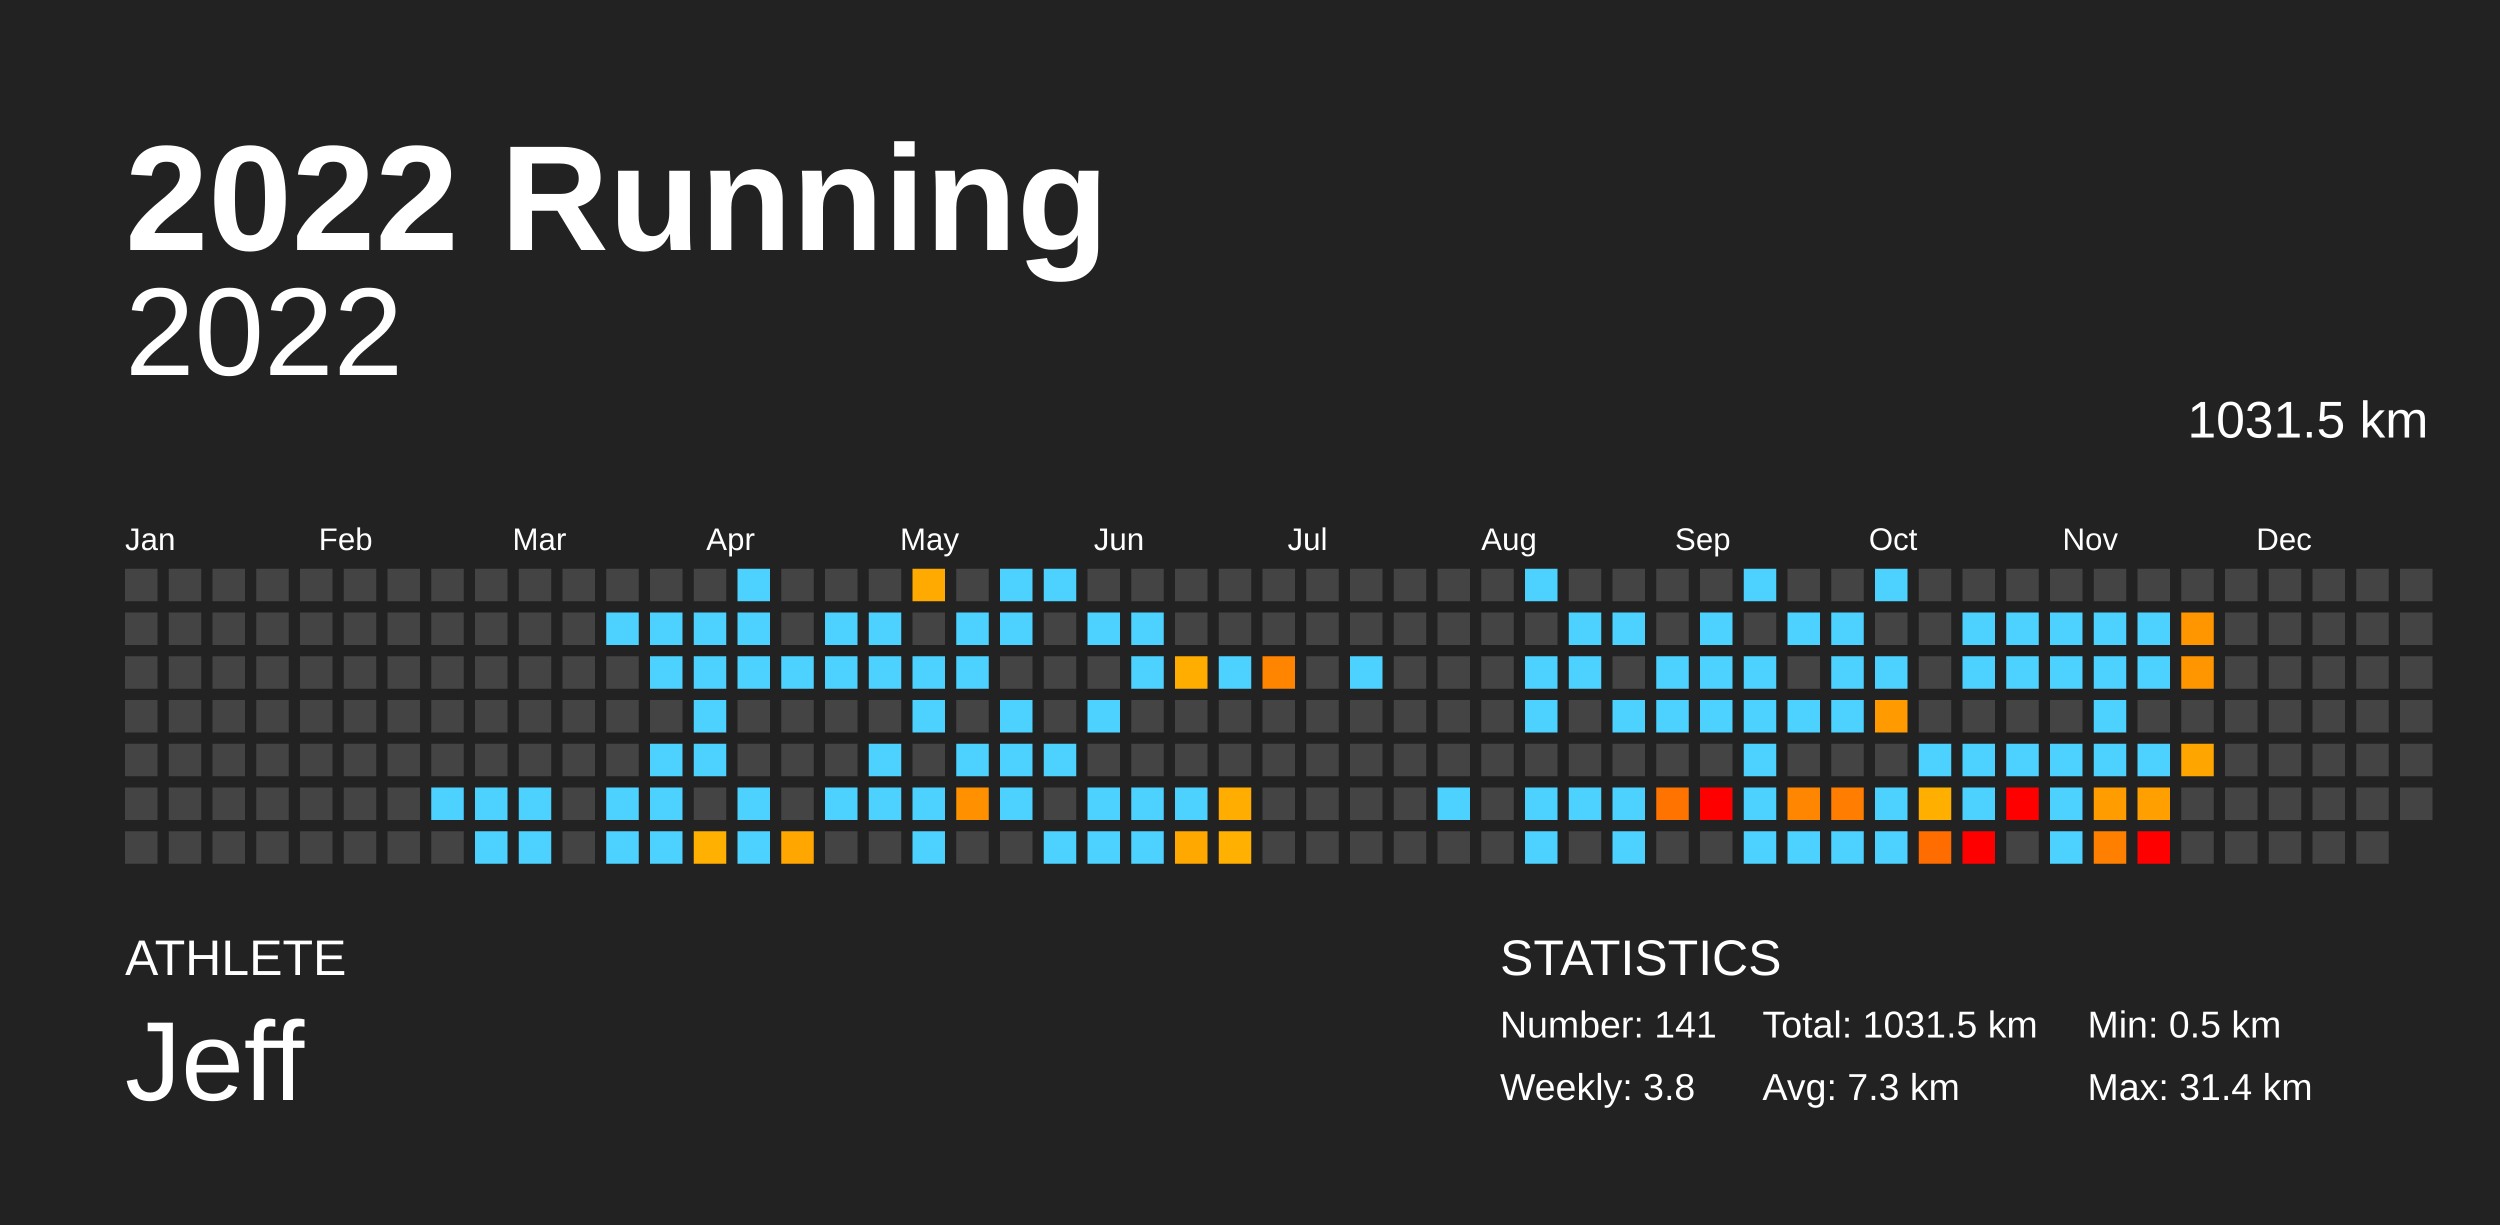
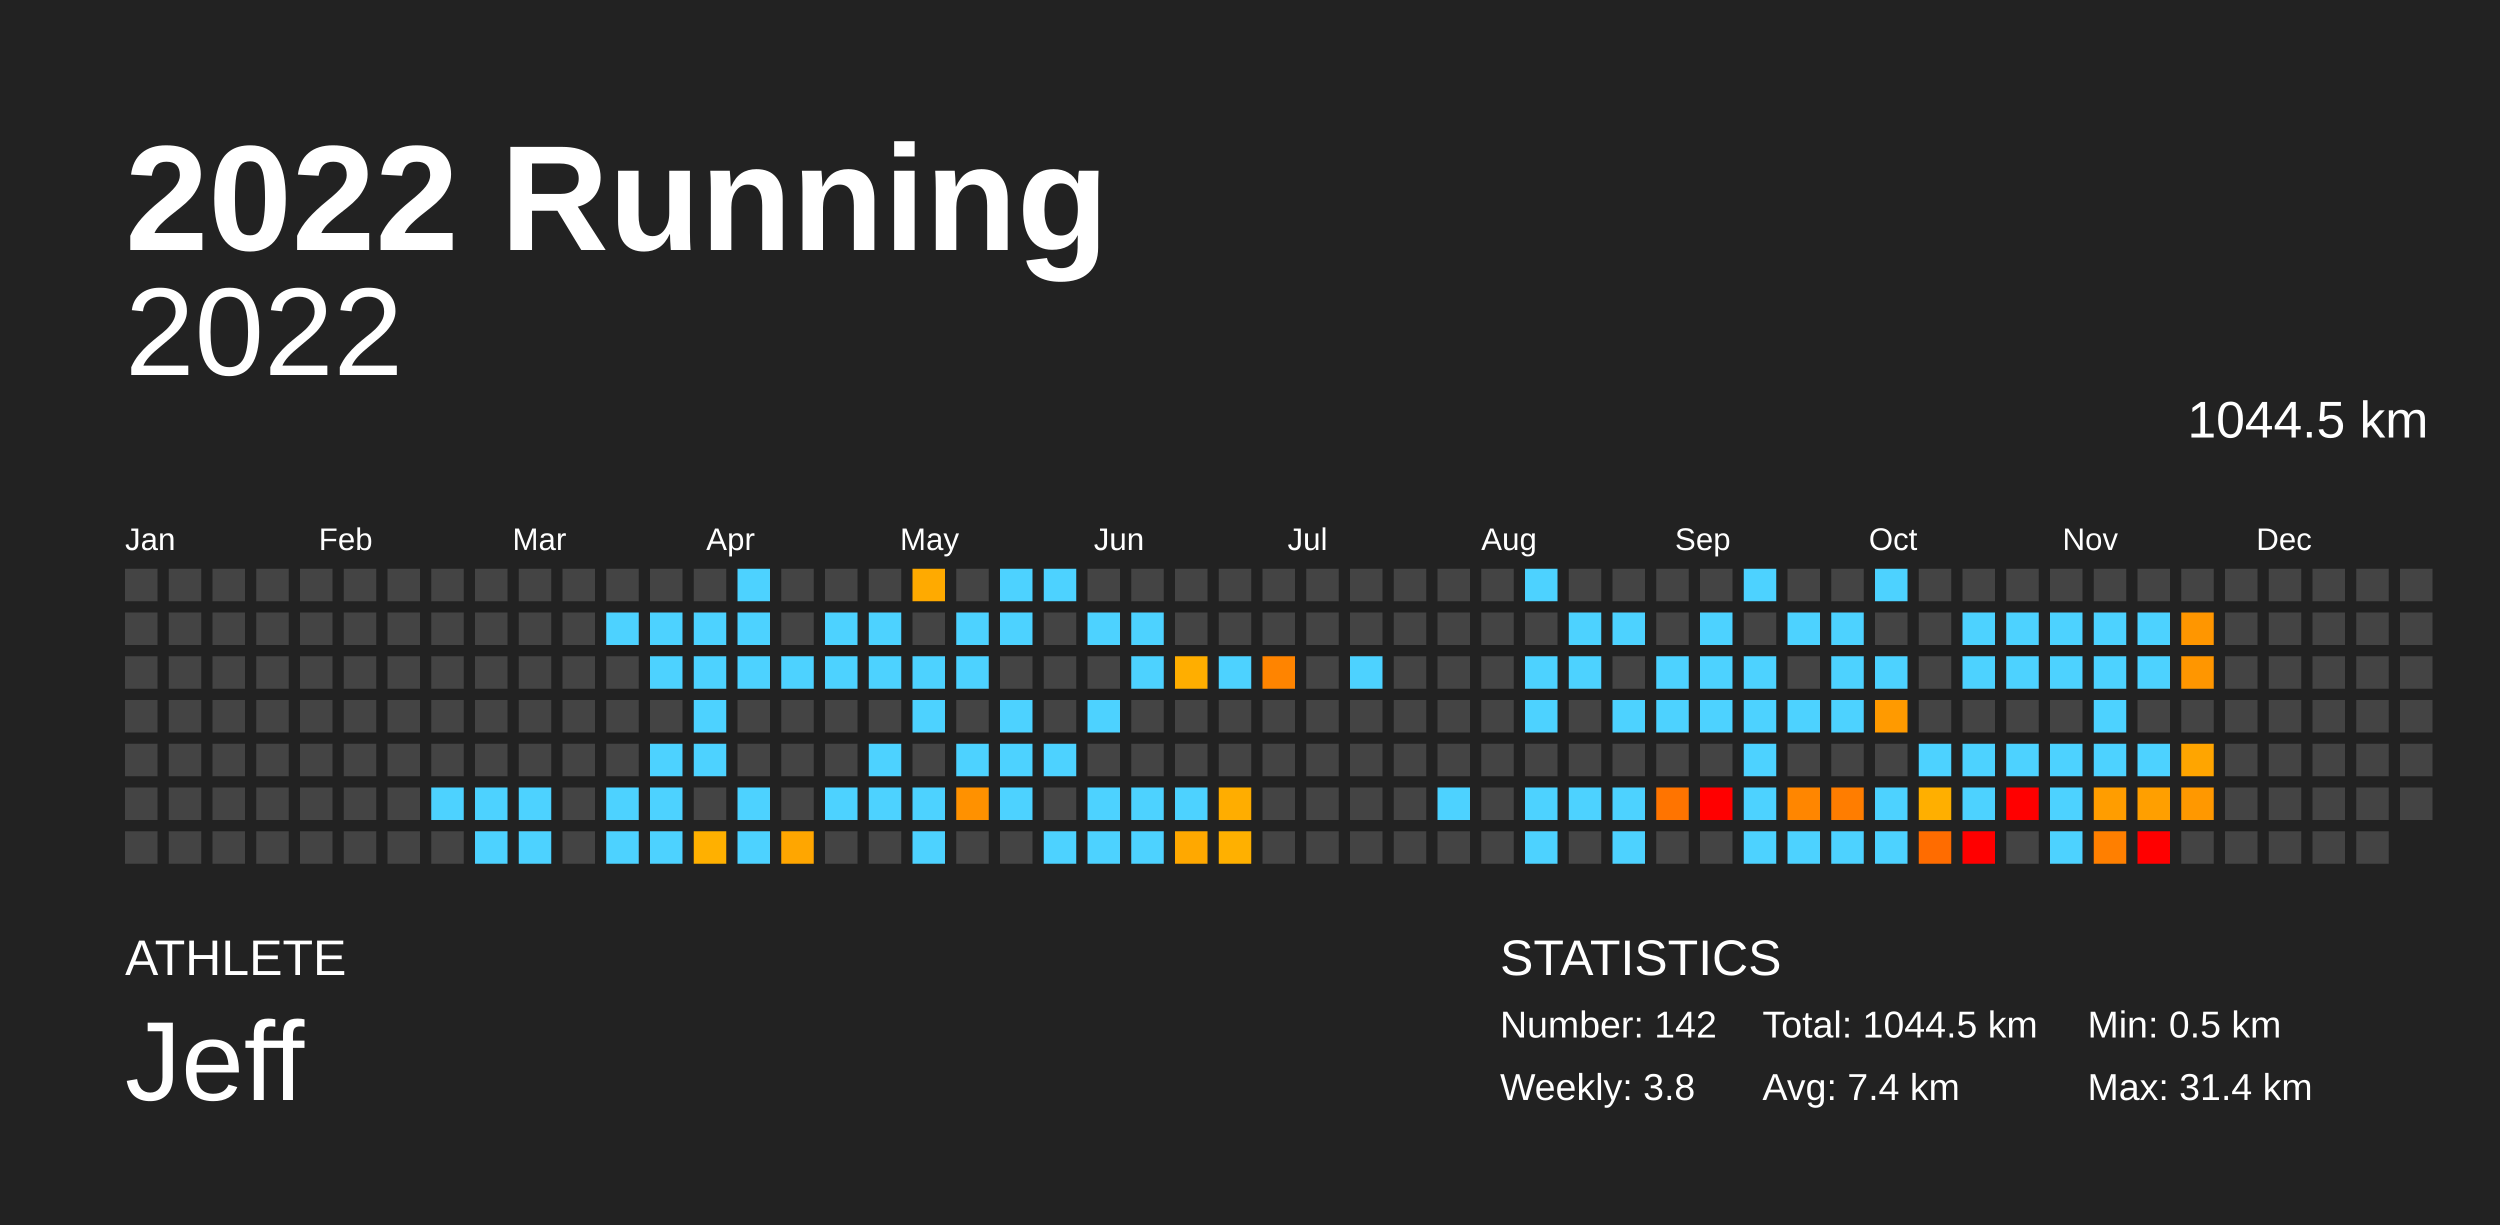
<svg xmlns="http://www.w3.org/2000/svg" baseProfile="full" height="98mm" version="1.1" viewBox="0,0,200,98" width="200mm">
  <defs />
  <rect fill="#222222" height="98" width="200" x="0" y="0" />
  <text fill="#FFFFFF" style="font-size:12px; font-family:Arial; font-weight:bold;" x="10" y="20">2022 Running</text>
  <text fill="#FFFFFF" style="font-size:4px; font-family:Arial" x="10" y="78">ATHLETE</text>
  <text fill="#FFFFFF" style="font-size:9px; font-family:Arial" x="10" y="88">Jeff</text>
  <text fill="#FFFFFF" style="font-size:4px; font-family:Arial" x="120" y="78">STATISTICS</text>
-   <text fill="#FFFFFF" style="font-size:3px; font-family:Arial" x="120" y="83">Number: 141</text>
+   <text fill="#FFFFFF" style="font-size:3px; font-family:Arial" x="120" y="83">Number: 142</text>
  <text fill="#FFFFFF" style="font-size:3px; font-family:Arial" x="120" y="88">Weekly: 3.8</text>
-   <text fill="#FFFFFF" style="font-size:3px; font-family:Arial" x="141" y="83">Total: 1031.5 km</text>
-   <text fill="#FFFFFF" style="font-size:3px; font-family:Arial" x="141" y="88">Avg: 7.3 km</text>
+   <text fill="#FFFFFF" style="font-size:3px; font-family:Arial" x="141" y="83">Total: 1044.5 km</text>
+   <text fill="#FFFFFF" style="font-size:3px; font-family:Arial" x="141" y="88">Avg: 7.4 km</text>
  <text fill="#FFFFFF" style="font-size:3px; font-family:Arial" x="167" y="83">Min: 0.5 km</text>
  <text fill="#FFFFFF" style="font-size:3px; font-family:Arial" x="167" y="88">Max: 31.4 km</text>
  <text alignment-baseline="hanging" fill="#FFFFFF" style="font-size:10.0px; font-family:Arial;" x="10" y="30">2022</text>
-   <text alignment-baseline="hanging" fill="#FFFFFF" style="font-size:4.125px; font-family:Arial;" x="175" y="35">1031.5 km</text>
+   <text alignment-baseline="hanging" fill="#FFFFFF" style="font-size:4.125px; font-family:Arial;" x="175" y="35">1044.5 km</text>
  <text fill="#FFFFFF" style="font-size:2.5px; font-family:Arial" x="10.0" y="44">Jan</text>
  <text fill="#FFFFFF" style="font-size:2.5px; font-family:Arial" x="25.5" y="44">Feb</text>
  <text fill="#FFFFFF" style="font-size:2.5px; font-family:Arial" x="41.0" y="44">Mar</text>
  <text fill="#FFFFFF" style="font-size:2.5px; font-family:Arial" x="56.5" y="44">Apr</text>
  <text fill="#FFFFFF" style="font-size:2.5px; font-family:Arial" x="72.0" y="44">May</text>
  <text fill="#FFFFFF" style="font-size:2.5px; font-family:Arial" x="87.5" y="44">Jun</text>
  <text fill="#FFFFFF" style="font-size:2.5px; font-family:Arial" x="103.0" y="44">Jul</text>
  <text fill="#FFFFFF" style="font-size:2.5px; font-family:Arial" x="118.5" y="44">Aug</text>
  <text fill="#FFFFFF" style="font-size:2.5px; font-family:Arial" x="134.0" y="44">Sep</text>
  <text fill="#FFFFFF" style="font-size:2.5px; font-family:Arial" x="149.5" y="44">Oct</text>
  <text fill="#FFFFFF" style="font-size:2.5px; font-family:Arial" x="165.0" y="44">Nov</text>
  <text fill="#FFFFFF" style="font-size:2.5px; font-family:Arial" x="180.5" y="44">Dec</text>
  <rect fill="#444444" height="2.6" width="2.6" x="10.0" y="45.5" />
  <rect fill="#444444" height="2.6" width="2.6" x="10.0" y="49.0" />
  <rect fill="#444444" height="2.6" width="2.6" x="10.0" y="52.5" />
  <rect fill="#444444" height="2.6" width="2.6" x="10.0" y="56.0" />
  <rect fill="#444444" height="2.6" width="2.6" x="10.0" y="59.5" />
  <rect fill="#444444" height="2.6" width="2.6" x="10.0" y="63.0" />
  <rect fill="#444444" height="2.6" width="2.6" x="10.0" y="66.5" />
  <rect fill="#444444" height="2.6" width="2.6" x="13.5" y="45.5" />
  <rect fill="#444444" height="2.6" width="2.6" x="13.5" y="49.0" />
  <rect fill="#444444" height="2.6" width="2.6" x="13.5" y="52.5" />
  <rect fill="#444444" height="2.6" width="2.6" x="13.5" y="56.0" />
  <rect fill="#444444" height="2.6" width="2.6" x="13.5" y="59.5" />
  <rect fill="#444444" height="2.6" width="2.6" x="13.5" y="63.0" />
  <rect fill="#444444" height="2.6" width="2.6" x="13.5" y="66.5" />
  <rect fill="#444444" height="2.6" width="2.6" x="17.0" y="45.5" />
  <rect fill="#444444" height="2.6" width="2.6" x="17.0" y="49.0" />
  <rect fill="#444444" height="2.6" width="2.6" x="17.0" y="52.5" />
  <rect fill="#444444" height="2.6" width="2.6" x="17.0" y="56.0" />
  <rect fill="#444444" height="2.6" width="2.6" x="17.0" y="59.5" />
  <rect fill="#444444" height="2.6" width="2.6" x="17.0" y="63.0" />
  <rect fill="#444444" height="2.6" width="2.6" x="17.0" y="66.5" />
  <rect fill="#444444" height="2.6" width="2.6" x="20.5" y="45.5" />
  <rect fill="#444444" height="2.6" width="2.6" x="20.5" y="49.0" />
  <rect fill="#444444" height="2.6" width="2.6" x="20.5" y="52.5" />
  <rect fill="#444444" height="2.6" width="2.6" x="20.5" y="56.0" />
  <rect fill="#444444" height="2.6" width="2.6" x="20.5" y="59.5" />
  <rect fill="#444444" height="2.6" width="2.6" x="20.5" y="63.0" />
  <rect fill="#444444" height="2.6" width="2.6" x="20.5" y="66.5" />
  <rect fill="#444444" height="2.6" width="2.6" x="24.0" y="45.5" />
  <rect fill="#444444" height="2.6" width="2.6" x="24.0" y="49.0" />
  <rect fill="#444444" height="2.6" width="2.6" x="24.0" y="52.5" />
  <rect fill="#444444" height="2.6" width="2.6" x="24.0" y="56.0" />
  <rect fill="#444444" height="2.6" width="2.6" x="24.0" y="59.5" />
  <rect fill="#444444" height="2.6" width="2.6" x="24.0" y="63.0" />
  <rect fill="#444444" height="2.6" width="2.6" x="24.0" y="66.5" />
  <rect fill="#444444" height="2.6" width="2.6" x="27.5" y="45.5" />
  <rect fill="#444444" height="2.6" width="2.6" x="27.5" y="49.0" />
  <rect fill="#444444" height="2.6" width="2.6" x="27.5" y="52.5" />
  <rect fill="#444444" height="2.6" width="2.6" x="27.5" y="56.0" />
  <rect fill="#444444" height="2.6" width="2.6" x="27.5" y="59.5" />
  <rect fill="#444444" height="2.6" width="2.6" x="27.5" y="63.0" />
  <rect fill="#444444" height="2.6" width="2.6" x="27.5" y="66.5" />
  <rect fill="#444444" height="2.6" width="2.6" x="31.0" y="45.5" />
  <rect fill="#444444" height="2.6" width="2.6" x="31.0" y="49.0" />
  <rect fill="#444444" height="2.6" width="2.6" x="31.0" y="52.5" />
  <rect fill="#444444" height="2.6" width="2.6" x="31.0" y="56.0" />
  <rect fill="#444444" height="2.6" width="2.6" x="31.0" y="59.5" />
  <rect fill="#444444" height="2.6" width="2.6" x="31.0" y="63.0" />
  <rect fill="#444444" height="2.6" width="2.6" x="31.0" y="66.5" />
  <rect fill="#444444" height="2.6" width="2.6" x="34.5" y="45.5" />
  <rect fill="#444444" height="2.6" width="2.6" x="34.5" y="49.0" />
  <rect fill="#444444" height="2.6" width="2.6" x="34.5" y="52.5" />
  <rect fill="#444444" height="2.6" width="2.6" x="34.5" y="56.0" />
  <rect fill="#444444" height="2.6" width="2.6" x="34.5" y="59.5" />
  <rect fill="#4dd2ff" height="2.6" width="2.6" x="34.5" y="63.0" />
  <rect fill="#444444" height="2.6" width="2.6" x="34.5" y="66.5" />
  <rect fill="#444444" height="2.6" width="2.6" x="38.0" y="45.5" />
  <rect fill="#444444" height="2.6" width="2.6" x="38.0" y="49.0" />
  <rect fill="#444444" height="2.6" width="2.6" x="38.0" y="52.5" />
  <rect fill="#444444" height="2.6" width="2.6" x="38.0" y="56.0" />
  <rect fill="#444444" height="2.6" width="2.6" x="38.0" y="59.5" />
  <rect fill="#4dd2ff" height="2.6" width="2.6" x="38.0" y="63.0" />
  <rect fill="#4dd2ff" height="2.6" width="2.6" x="38.0" y="66.5" />
  <rect fill="#444444" height="2.6" width="2.6" x="41.5" y="45.5" />
  <rect fill="#444444" height="2.6" width="2.6" x="41.5" y="49.0" />
  <rect fill="#444444" height="2.6" width="2.6" x="41.5" y="52.5" />
  <rect fill="#444444" height="2.6" width="2.6" x="41.5" y="56.0" />
  <rect fill="#444444" height="2.6" width="2.6" x="41.5" y="59.5" />
  <rect fill="#4dd2ff" height="2.6" width="2.6" x="41.5" y="63.0" />
  <rect fill="#4dd2ff" height="2.6" width="2.6" x="41.5" y="66.5" />
  <rect fill="#444444" height="2.6" width="2.6" x="45.0" y="45.5" />
  <rect fill="#444444" height="2.6" width="2.6" x="45.0" y="49.0" />
  <rect fill="#444444" height="2.6" width="2.6" x="45.0" y="52.5" />
  <rect fill="#444444" height="2.6" width="2.6" x="45.0" y="56.0" />
  <rect fill="#444444" height="2.6" width="2.6" x="45.0" y="59.5" />
  <rect fill="#444444" height="2.6" width="2.6" x="45.0" y="63.0" />
  <rect fill="#444444" height="2.6" width="2.6" x="45.0" y="66.5" />
  <rect fill="#444444" height="2.6" width="2.6" x="48.5" y="45.5" />
  <rect fill="#4dd2ff" height="2.6" width="2.6" x="48.5" y="49.0" />
  <rect fill="#444444" height="2.6" width="2.6" x="48.5" y="52.5" />
  <rect fill="#444444" height="2.6" width="2.6" x="48.5" y="56.0" />
  <rect fill="#444444" height="2.6" width="2.6" x="48.5" y="59.5" />
  <rect fill="#4dd2ff" height="2.6" width="2.6" x="48.5" y="63.0" />
  <rect fill="#4dd2ff" height="2.6" width="2.6" x="48.5" y="66.5" />
  <rect fill="#444444" height="2.6" width="2.6" x="52.0" y="45.5" />
  <rect fill="#4dd2ff" height="2.6" width="2.6" x="52.0" y="49.0" />
  <rect fill="#4dd2ff" height="2.6" width="2.6" x="52.0" y="52.5" />
  <rect fill="#444444" height="2.6" width="2.6" x="52.0" y="56.0" />
  <rect fill="#4dd2ff" height="2.6" width="2.6" x="52.0" y="59.5" />
  <rect fill="#4dd2ff" height="2.6" width="2.6" x="52.0" y="63.0" />
  <rect fill="#4dd2ff" height="2.6" width="2.6" x="52.0" y="66.5" />
  <rect fill="#444444" height="2.6" width="2.6" x="55.5" y="45.5" />
  <rect fill="#4dd2ff" height="2.6" width="2.6" x="55.5" y="49.0" />
  <rect fill="#4dd2ff" height="2.6" width="2.6" x="55.5" y="52.5" />
  <rect fill="#4dd2ff" height="2.6" width="2.6" x="55.5" y="56.0" />
  <rect fill="#4dd2ff" height="2.6" width="2.6" x="55.5" y="59.5" />
  <rect fill="#444444" height="2.6" width="2.6" x="55.5" y="63.0" />
  <rect fill="#ffb000" height="2.6" width="2.6" x="55.5" y="66.5" />
  <rect fill="#4dd2ff" height="2.6" width="2.6" x="59.0" y="45.5" />
  <rect fill="#4dd2ff" height="2.6" width="2.6" x="59.0" y="49.0" />
  <rect fill="#4dd2ff" height="2.6" width="2.6" x="59.0" y="52.5" />
  <rect fill="#444444" height="2.6" width="2.6" x="59.0" y="56.0" />
  <rect fill="#444444" height="2.6" width="2.6" x="59.0" y="59.5" />
  <rect fill="#4dd2ff" height="2.6" width="2.6" x="59.0" y="63.0" />
  <rect fill="#4dd2ff" height="2.6" width="2.6" x="59.0" y="66.5" />
  <rect fill="#444444" height="2.6" width="2.6" x="62.5" y="45.5" />
  <rect fill="#444444" height="2.6" width="2.6" x="62.5" y="49.0" />
  <rect fill="#4dd2ff" height="2.6" width="2.6" x="62.5" y="52.5" />
  <rect fill="#444444" height="2.6" width="2.6" x="62.5" y="56.0" />
  <rect fill="#444444" height="2.6" width="2.6" x="62.5" y="59.5" />
  <rect fill="#444444" height="2.6" width="2.6" x="62.5" y="63.0" />
  <rect fill="#ffa600" height="2.6" width="2.6" x="62.5" y="66.5" />
  <rect fill="#444444" height="2.6" width="2.6" x="66.0" y="45.5" />
  <rect fill="#4dd2ff" height="2.6" width="2.6" x="66.0" y="49.0" />
  <rect fill="#4dd2ff" height="2.6" width="2.6" x="66.0" y="52.5" />
  <rect fill="#444444" height="2.6" width="2.6" x="66.0" y="56.0" />
  <rect fill="#444444" height="2.6" width="2.6" x="66.0" y="59.5" />
  <rect fill="#4dd2ff" height="2.6" width="2.6" x="66.0" y="63.0" />
  <rect fill="#444444" height="2.6" width="2.6" x="66.0" y="66.5" />
  <rect fill="#444444" height="2.6" width="2.6" x="69.5" y="45.5" />
  <rect fill="#4dd2ff" height="2.6" width="2.6" x="69.5" y="49.0" />
  <rect fill="#4dd2ff" height="2.6" width="2.6" x="69.5" y="52.5" />
  <rect fill="#444444" height="2.6" width="2.6" x="69.5" y="56.0" />
  <rect fill="#4dd2ff" height="2.6" width="2.6" x="69.5" y="59.5" />
  <rect fill="#4dd2ff" height="2.6" width="2.6" x="69.5" y="63.0" />
  <rect fill="#444444" height="2.6" width="2.6" x="69.5" y="66.5" />
  <rect fill="#ffaa00" height="2.6" width="2.6" x="73.0" y="45.5" />
  <rect fill="#444444" height="2.6" width="2.6" x="73.0" y="49.0" />
  <rect fill="#4dd2ff" height="2.6" width="2.6" x="73.0" y="52.5" />
  <rect fill="#4dd2ff" height="2.6" width="2.6" x="73.0" y="56.0" />
  <rect fill="#444444" height="2.6" width="2.6" x="73.0" y="59.5" />
  <rect fill="#4dd2ff" height="2.6" width="2.6" x="73.0" y="63.0" />
  <rect fill="#4dd2ff" height="2.6" width="2.6" x="73.0" y="66.5" />
  <rect fill="#444444" height="2.6" width="2.6" x="76.5" y="45.5" />
  <rect fill="#4dd2ff" height="2.6" width="2.6" x="76.5" y="49.0" />
  <rect fill="#4dd2ff" height="2.6" width="2.6" x="76.5" y="52.5" />
  <rect fill="#444444" height="2.6" width="2.6" x="76.5" y="56.0" />
  <rect fill="#4dd2ff" height="2.6" width="2.6" x="76.5" y="59.5" />
  <rect fill="#ff9100" height="2.6" width="2.6" x="76.5" y="63.0" />
  <rect fill="#444444" height="2.6" width="2.6" x="76.5" y="66.5" />
  <rect fill="#4dd2ff" height="2.6" width="2.6" x="80.0" y="45.5" />
  <rect fill="#4dd2ff" height="2.6" width="2.6" x="80.0" y="49.0" />
  <rect fill="#444444" height="2.6" width="2.6" x="80.0" y="52.5" />
  <rect fill="#4dd2ff" height="2.6" width="2.6" x="80.0" y="56.0" />
  <rect fill="#4dd2ff" height="2.6" width="2.6" x="80.0" y="59.5" />
  <rect fill="#4dd2ff" height="2.6" width="2.6" x="80.0" y="63.0" />
  <rect fill="#444444" height="2.6" width="2.6" x="80.0" y="66.5" />
  <rect fill="#4dd2ff" height="2.6" width="2.6" x="83.5" y="45.5" />
  <rect fill="#444444" height="2.6" width="2.6" x="83.5" y="49.0" />
  <rect fill="#444444" height="2.6" width="2.6" x="83.5" y="52.5" />
  <rect fill="#444444" height="2.6" width="2.6" x="83.5" y="56.0" />
  <rect fill="#4dd2ff" height="2.6" width="2.6" x="83.5" y="59.5" />
  <rect fill="#444444" height="2.6" width="2.6" x="83.5" y="63.0" />
  <rect fill="#4dd2ff" height="2.6" width="2.6" x="83.5" y="66.5" />
  <rect fill="#444444" height="2.6" width="2.6" x="87.0" y="45.5" />
  <rect fill="#4dd2ff" height="2.6" width="2.6" x="87.0" y="49.0" />
  <rect fill="#444444" height="2.6" width="2.6" x="87.0" y="52.5" />
  <rect fill="#4dd2ff" height="2.6" width="2.6" x="87.0" y="56.0" />
  <rect fill="#444444" height="2.6" width="2.6" x="87.0" y="59.5" />
  <rect fill="#4dd2ff" height="2.6" width="2.6" x="87.0" y="63.0" />
  <rect fill="#4dd2ff" height="2.6" width="2.6" x="87.0" y="66.5" />
  <rect fill="#444444" height="2.6" width="2.6" x="90.5" y="45.5" />
  <rect fill="#4dd2ff" height="2.6" width="2.6" x="90.5" y="49.0" />
  <rect fill="#4dd2ff" height="2.6" width="2.6" x="90.5" y="52.5" />
  <rect fill="#444444" height="2.6" width="2.6" x="90.5" y="56.0" />
  <rect fill="#444444" height="2.6" width="2.6" x="90.5" y="59.5" />
  <rect fill="#4dd2ff" height="2.6" width="2.6" x="90.5" y="63.0" />
  <rect fill="#4dd2ff" height="2.6" width="2.6" x="90.5" y="66.5" />
  <rect fill="#444444" height="2.6" width="2.6" x="94.0" y="45.5" />
  <rect fill="#444444" height="2.6" width="2.6" x="94.0" y="49.0" />
  <rect fill="#ffae00" height="2.6" width="2.6" x="94.0" y="52.5" />
  <rect fill="#444444" height="2.6" width="2.6" x="94.0" y="56.0" />
  <rect fill="#444444" height="2.6" width="2.6" x="94.0" y="59.5" />
  <rect fill="#4dd2ff" height="2.6" width="2.6" x="94.0" y="63.0" />
  <rect fill="#ffa800" height="2.6" width="2.6" x="94.0" y="66.5" />
  <rect fill="#444444" height="2.6" width="2.6" x="97.5" y="45.5" />
  <rect fill="#444444" height="2.6" width="2.6" x="97.5" y="49.0" />
  <rect fill="#4dd2ff" height="2.6" width="2.6" x="97.5" y="52.5" />
  <rect fill="#444444" height="2.6" width="2.6" x="97.5" y="56.0" />
  <rect fill="#444444" height="2.6" width="2.6" x="97.5" y="59.5" />
  <rect fill="#ffad00" height="2.6" width="2.6" x="97.5" y="63.0" />
  <rect fill="#ffb000" height="2.6" width="2.6" x="97.5" y="66.5" />
  <rect fill="#444444" height="2.6" width="2.6" x="101.0" y="45.5" />
  <rect fill="#444444" height="2.6" width="2.6" x="101.0" y="49.0" />
  <rect fill="#ff8400" height="2.6" width="2.6" x="101.0" y="52.5" />
  <rect fill="#444444" height="2.6" width="2.6" x="101.0" y="56.0" />
  <rect fill="#444444" height="2.6" width="2.6" x="101.0" y="59.5" />
  <rect fill="#444444" height="2.6" width="2.6" x="101.0" y="63.0" />
  <rect fill="#444444" height="2.6" width="2.6" x="101.0" y="66.5" />
  <rect fill="#444444" height="2.6" width="2.6" x="104.5" y="45.5" />
  <rect fill="#444444" height="2.6" width="2.6" x="104.5" y="49.0" />
  <rect fill="#444444" height="2.6" width="2.6" x="104.5" y="52.5" />
  <rect fill="#444444" height="2.6" width="2.6" x="104.5" y="56.0" />
  <rect fill="#444444" height="2.6" width="2.6" x="104.5" y="59.5" />
  <rect fill="#444444" height="2.6" width="2.6" x="104.5" y="63.0" />
  <rect fill="#444444" height="2.6" width="2.6" x="104.5" y="66.5" />
  <rect fill="#444444" height="2.6" width="2.6" x="108.0" y="45.5" />
  <rect fill="#444444" height="2.6" width="2.6" x="108.0" y="49.0" />
  <rect fill="#4dd2ff" height="2.6" width="2.6" x="108.0" y="52.5" />
  <rect fill="#444444" height="2.6" width="2.6" x="108.0" y="56.0" />
  <rect fill="#444444" height="2.6" width="2.6" x="108.0" y="59.5" />
  <rect fill="#444444" height="2.6" width="2.6" x="108.0" y="63.0" />
  <rect fill="#444444" height="2.6" width="2.6" x="108.0" y="66.5" />
  <rect fill="#444444" height="2.6" width="2.6" x="111.5" y="45.5" />
  <rect fill="#444444" height="2.6" width="2.6" x="111.5" y="49.0" />
  <rect fill="#444444" height="2.6" width="2.6" x="111.5" y="52.5" />
  <rect fill="#444444" height="2.6" width="2.6" x="111.5" y="56.0" />
  <rect fill="#444444" height="2.6" width="2.6" x="111.5" y="59.5" />
  <rect fill="#444444" height="2.6" width="2.6" x="111.5" y="63.0" />
  <rect fill="#444444" height="2.6" width="2.6" x="111.5" y="66.5" />
  <rect fill="#444444" height="2.6" width="2.6" x="115.0" y="45.5" />
  <rect fill="#444444" height="2.6" width="2.6" x="115.0" y="49.0" />
  <rect fill="#444444" height="2.6" width="2.6" x="115.0" y="52.5" />
  <rect fill="#444444" height="2.6" width="2.6" x="115.0" y="56.0" />
  <rect fill="#444444" height="2.6" width="2.6" x="115.0" y="59.5" />
  <rect fill="#4dd2ff" height="2.6" width="2.6" x="115.0" y="63.0" />
  <rect fill="#444444" height="2.6" width="2.6" x="115.0" y="66.5" />
  <rect fill="#444444" height="2.6" width="2.6" x="118.5" y="45.5" />
  <rect fill="#444444" height="2.6" width="2.6" x="118.5" y="49.0" />
  <rect fill="#444444" height="2.6" width="2.6" x="118.5" y="52.5" />
  <rect fill="#444444" height="2.6" width="2.6" x="118.5" y="56.0" />
  <rect fill="#444444" height="2.6" width="2.6" x="118.5" y="59.5" />
  <rect fill="#444444" height="2.6" width="2.6" x="118.5" y="63.0" />
  <rect fill="#444444" height="2.6" width="2.6" x="118.5" y="66.5" />
  <rect fill="#4dd2ff" height="2.6" width="2.6" x="122.0" y="45.5" />
  <rect fill="#444444" height="2.6" width="2.6" x="122.0" y="49.0" />
  <rect fill="#4dd2ff" height="2.6" width="2.6" x="122.0" y="52.5" />
  <rect fill="#4dd2ff" height="2.6" width="2.6" x="122.0" y="56.0" />
  <rect fill="#444444" height="2.6" width="2.6" x="122.0" y="59.5" />
  <rect fill="#4dd2ff" height="2.6" width="2.6" x="122.0" y="63.0" />
  <rect fill="#4dd2ff" height="2.6" width="2.6" x="122.0" y="66.5" />
  <rect fill="#444444" height="2.6" width="2.6" x="125.5" y="45.5" />
  <rect fill="#4dd2ff" height="2.6" width="2.6" x="125.5" y="49.0" />
  <rect fill="#4dd2ff" height="2.6" width="2.6" x="125.5" y="52.5" />
  <rect fill="#444444" height="2.6" width="2.6" x="125.5" y="56.0" />
  <rect fill="#444444" height="2.6" width="2.6" x="125.5" y="59.5" />
  <rect fill="#4dd2ff" height="2.6" width="2.6" x="125.5" y="63.0" />
  <rect fill="#444444" height="2.6" width="2.6" x="125.5" y="66.5" />
  <rect fill="#444444" height="2.6" width="2.6" x="129.0" y="45.5" />
  <rect fill="#4dd2ff" height="2.6" width="2.6" x="129.0" y="49.0" />
  <rect fill="#444444" height="2.6" width="2.6" x="129.0" y="52.5" />
  <rect fill="#4dd2ff" height="2.6" width="2.6" x="129.0" y="56.0" />
  <rect fill="#444444" height="2.6" width="2.6" x="129.0" y="59.5" />
  <rect fill="#4dd2ff" height="2.6" width="2.6" x="129.0" y="63.0" />
  <rect fill="#4dd2ff" height="2.6" width="2.6" x="129.0" y="66.5" />
  <rect fill="#444444" height="2.6" width="2.6" x="132.5" y="45.5" />
  <rect fill="#444444" height="2.6" width="2.6" x="132.5" y="49.0" />
  <rect fill="#4dd2ff" height="2.6" width="2.6" x="132.5" y="52.5" />
  <rect fill="#4dd2ff" height="2.6" width="2.6" x="132.5" y="56.0" />
  <rect fill="#444444" height="2.6" width="2.6" x="132.5" y="59.5" />
  <rect fill="#ff7400" height="2.6" width="2.6" x="132.5" y="63.0" />
  <rect fill="#444444" height="2.6" width="2.6" x="132.5" y="66.5" />
  <rect fill="#444444" height="2.6" width="2.6" x="136.0" y="45.5" />
  <rect fill="#4dd2ff" height="2.6" width="2.6" x="136.0" y="49.0" />
  <rect fill="#4dd2ff" height="2.6" width="2.6" x="136.0" y="52.5" />
  <rect fill="#4dd2ff" height="2.6" width="2.6" x="136.0" y="56.0" />
  <rect fill="#444444" height="2.6" width="2.6" x="136.0" y="59.5" />
  <rect fill="red" height="2.6" width="2.6" x="136.0" y="63.0" />
  <rect fill="#444444" height="2.6" width="2.6" x="136.0" y="66.5" />
  <rect fill="#4dd2ff" height="2.6" width="2.6" x="139.5" y="45.5" />
  <rect fill="#444444" height="2.6" width="2.6" x="139.5" y="49.0" />
  <rect fill="#4dd2ff" height="2.6" width="2.6" x="139.5" y="52.5" />
  <rect fill="#4dd2ff" height="2.6" width="2.6" x="139.5" y="56.0" />
  <rect fill="#4dd2ff" height="2.6" width="2.6" x="139.5" y="59.5" />
  <rect fill="#4dd2ff" height="2.6" width="2.6" x="139.5" y="63.0" />
  <rect fill="#4dd2ff" height="2.6" width="2.6" x="139.5" y="66.5" />
  <rect fill="#444444" height="2.6" width="2.6" x="143.0" y="45.5" />
  <rect fill="#4dd2ff" height="2.6" width="2.6" x="143.0" y="49.0" />
  <rect fill="#444444" height="2.6" width="2.6" x="143.0" y="52.5" />
  <rect fill="#4dd2ff" height="2.6" width="2.6" x="143.0" y="56.0" />
  <rect fill="#444444" height="2.6" width="2.6" x="143.0" y="59.5" />
  <rect fill="#ff8600" height="2.6" width="2.6" x="143.0" y="63.0" />
  <rect fill="#4dd2ff" height="2.6" width="2.6" x="143.0" y="66.5" />
  <rect fill="#444444" height="2.6" width="2.6" x="146.5" y="45.5" />
  <rect fill="#4dd2ff" height="2.6" width="2.6" x="146.5" y="49.0" />
  <rect fill="#4dd2ff" height="2.6" width="2.6" x="146.5" y="52.5" />
  <rect fill="#4dd2ff" height="2.6" width="2.6" x="146.5" y="56.0" />
  <rect fill="#444444" height="2.6" width="2.6" x="146.5" y="59.5" />
  <rect fill="#ff7d00" height="2.6" width="2.6" x="146.5" y="63.0" />
  <rect fill="#4dd2ff" height="2.6" width="2.6" x="146.5" y="66.5" />
  <rect fill="#4dd2ff" height="2.6" width="2.6" x="150.0" y="45.5" />
  <rect fill="#444444" height="2.6" width="2.6" x="150.0" y="49.0" />
  <rect fill="#4dd2ff" height="2.6" width="2.6" x="150.0" y="52.5" />
  <rect fill="#ff9a00" height="2.6" width="2.6" x="150.0" y="56.0" />
  <rect fill="#444444" height="2.6" width="2.6" x="150.0" y="59.5" />
  <rect fill="#4dd2ff" height="2.6" width="2.6" x="150.0" y="63.0" />
  <rect fill="#4dd2ff" height="2.6" width="2.6" x="150.0" y="66.5" />
  <rect fill="#444444" height="2.6" width="2.6" x="153.5" y="45.5" />
  <rect fill="#444444" height="2.6" width="2.6" x="153.5" y="49.0" />
  <rect fill="#444444" height="2.6" width="2.6" x="153.5" y="52.5" />
  <rect fill="#444444" height="2.6" width="2.6" x="153.5" y="56.0" />
  <rect fill="#4dd2ff" height="2.6" width="2.6" x="153.5" y="59.5" />
  <rect fill="#ffaf00" height="2.6" width="2.6" x="153.5" y="63.0" />
  <rect fill="#ff6c00" height="2.6" width="2.6" x="153.5" y="66.5" />
  <rect fill="#444444" height="2.6" width="2.6" x="157.0" y="45.5" />
  <rect fill="#4dd2ff" height="2.6" width="2.6" x="157.0" y="49.0" />
  <rect fill="#4dd2ff" height="2.6" width="2.6" x="157.0" y="52.5" />
  <rect fill="#444444" height="2.6" width="2.6" x="157.0" y="56.0" />
  <rect fill="#4dd2ff" height="2.6" width="2.6" x="157.0" y="59.5" />
  <rect fill="#4dd2ff" height="2.6" width="2.6" x="157.0" y="63.0" />
  <rect fill="red" height="2.6" width="2.6" x="157.0" y="66.5" />
  <rect fill="#444444" height="2.6" width="2.6" x="160.5" y="45.5" />
  <rect fill="#4dd2ff" height="2.6" width="2.6" x="160.5" y="49.0" />
  <rect fill="#4dd2ff" height="2.6" width="2.6" x="160.5" y="52.5" />
  <rect fill="#444444" height="2.6" width="2.6" x="160.5" y="56.0" />
  <rect fill="#4dd2ff" height="2.6" width="2.6" x="160.5" y="59.5" />
  <rect fill="red" height="2.6" width="2.6" x="160.5" y="63.0" />
  <rect fill="#444444" height="2.6" width="2.6" x="160.5" y="66.5" />
  <rect fill="#444444" height="2.6" width="2.6" x="164.0" y="45.5" />
  <rect fill="#4dd2ff" height="2.6" width="2.6" x="164.0" y="49.0" />
  <rect fill="#4dd2ff" height="2.6" width="2.6" x="164.0" y="52.5" />
  <rect fill="#444444" height="2.6" width="2.6" x="164.0" y="56.0" />
  <rect fill="#4dd2ff" height="2.6" width="2.6" x="164.0" y="59.5" />
  <rect fill="#4dd2ff" height="2.6" width="2.6" x="164.0" y="63.0" />
  <rect fill="#4dd2ff" height="2.6" width="2.6" x="164.0" y="66.5" />
  <rect fill="#444444" height="2.6" width="2.6" x="167.5" y="45.5" />
  <rect fill="#4dd2ff" height="2.6" width="2.6" x="167.5" y="49.0" />
  <rect fill="#4dd2ff" height="2.6" width="2.6" x="167.5" y="52.5" />
  <rect fill="#4dd2ff" height="2.6" width="2.6" x="167.5" y="56.0" />
  <rect fill="#4dd2ff" height="2.6" width="2.6" x="167.5" y="59.5" />
  <rect fill="#ff9d00" height="2.6" width="2.6" x="167.5" y="63.0" />
  <rect fill="#ff7f00" height="2.6" width="2.6" x="167.5" y="66.5" />
  <rect fill="#444444" height="2.6" width="2.6" x="171.0" y="45.5" />
  <rect fill="#4dd2ff" height="2.6" width="2.6" x="171.0" y="49.0" />
  <rect fill="#4dd2ff" height="2.6" width="2.6" x="171.0" y="52.5" />
  <rect fill="#444444" height="2.6" width="2.6" x="171.0" y="56.0" />
  <rect fill="#4dd2ff" height="2.6" width="2.6" x="171.0" y="59.5" />
  <rect fill="#ff9f00" height="2.6" width="2.6" x="171.0" y="63.0" />
  <rect fill="red" height="2.6" width="2.6" x="171.0" y="66.5" />
  <rect fill="#444444" height="2.6" width="2.6" x="174.5" y="45.5" />
  <rect fill="#ff9600" height="2.6" width="2.6" x="174.5" y="49.0" />
  <rect fill="#ff9600" height="2.6" width="2.6" x="174.5" y="52.5" />
  <rect fill="#444444" height="2.6" width="2.6" x="174.5" y="56.0" />
  <rect fill="#ffa500" height="2.6" width="2.6" x="174.5" y="59.5" />
-   <rect fill="#444444" height="2.6" width="2.6" x="174.5" y="63.0" />
+   <rect fill="#ff9800" height="2.6" width="2.6" x="174.5" y="63.0" />
  <rect fill="#444444" height="2.6" width="2.6" x="174.5" y="66.5" />
  <rect fill="#444444" height="2.6" width="2.6" x="178.0" y="45.5" />
  <rect fill="#444444" height="2.6" width="2.6" x="178.0" y="49.0" />
  <rect fill="#444444" height="2.6" width="2.6" x="178.0" y="52.5" />
  <rect fill="#444444" height="2.6" width="2.6" x="178.0" y="56.0" />
  <rect fill="#444444" height="2.6" width="2.6" x="178.0" y="59.5" />
  <rect fill="#444444" height="2.6" width="2.6" x="178.0" y="63.0" />
  <rect fill="#444444" height="2.6" width="2.6" x="178.0" y="66.5" />
  <rect fill="#444444" height="2.6" width="2.6" x="181.5" y="45.5" />
  <rect fill="#444444" height="2.6" width="2.6" x="181.5" y="49.0" />
  <rect fill="#444444" height="2.6" width="2.6" x="181.5" y="52.5" />
  <rect fill="#444444" height="2.6" width="2.6" x="181.5" y="56.0" />
  <rect fill="#444444" height="2.6" width="2.6" x="181.5" y="59.5" />
  <rect fill="#444444" height="2.6" width="2.6" x="181.5" y="63.0" />
  <rect fill="#444444" height="2.6" width="2.6" x="181.5" y="66.5" />
  <rect fill="#444444" height="2.6" width="2.6" x="185.0" y="45.5" />
  <rect fill="#444444" height="2.6" width="2.6" x="185.0" y="49.0" />
  <rect fill="#444444" height="2.6" width="2.6" x="185.0" y="52.5" />
  <rect fill="#444444" height="2.6" width="2.6" x="185.0" y="56.0" />
  <rect fill="#444444" height="2.6" width="2.6" x="185.0" y="59.5" />
  <rect fill="#444444" height="2.6" width="2.6" x="185.0" y="63.0" />
  <rect fill="#444444" height="2.6" width="2.6" x="185.0" y="66.5" />
  <rect fill="#444444" height="2.6" width="2.6" x="188.5" y="45.5" />
  <rect fill="#444444" height="2.6" width="2.6" x="188.5" y="49.0" />
  <rect fill="#444444" height="2.6" width="2.6" x="188.5" y="52.5" />
  <rect fill="#444444" height="2.6" width="2.6" x="188.5" y="56.0" />
  <rect fill="#444444" height="2.6" width="2.6" x="188.5" y="59.5" />
  <rect fill="#444444" height="2.6" width="2.6" x="188.5" y="63.0" />
  <rect fill="#444444" height="2.6" width="2.6" x="188.5" y="66.5" />
  <rect fill="#444444" height="2.6" width="2.6" x="192.0" y="45.5" />
  <rect fill="#444444" height="2.6" width="2.6" x="192.0" y="49.0" />
  <rect fill="#444444" height="2.6" width="2.6" x="192.0" y="52.5" />
  <rect fill="#444444" height="2.6" width="2.6" x="192.0" y="56.0" />
  <rect fill="#444444" height="2.6" width="2.6" x="192.0" y="59.5" />
  <rect fill="#444444" height="2.6" width="2.6" x="192.0" y="63.0" />
</svg>
